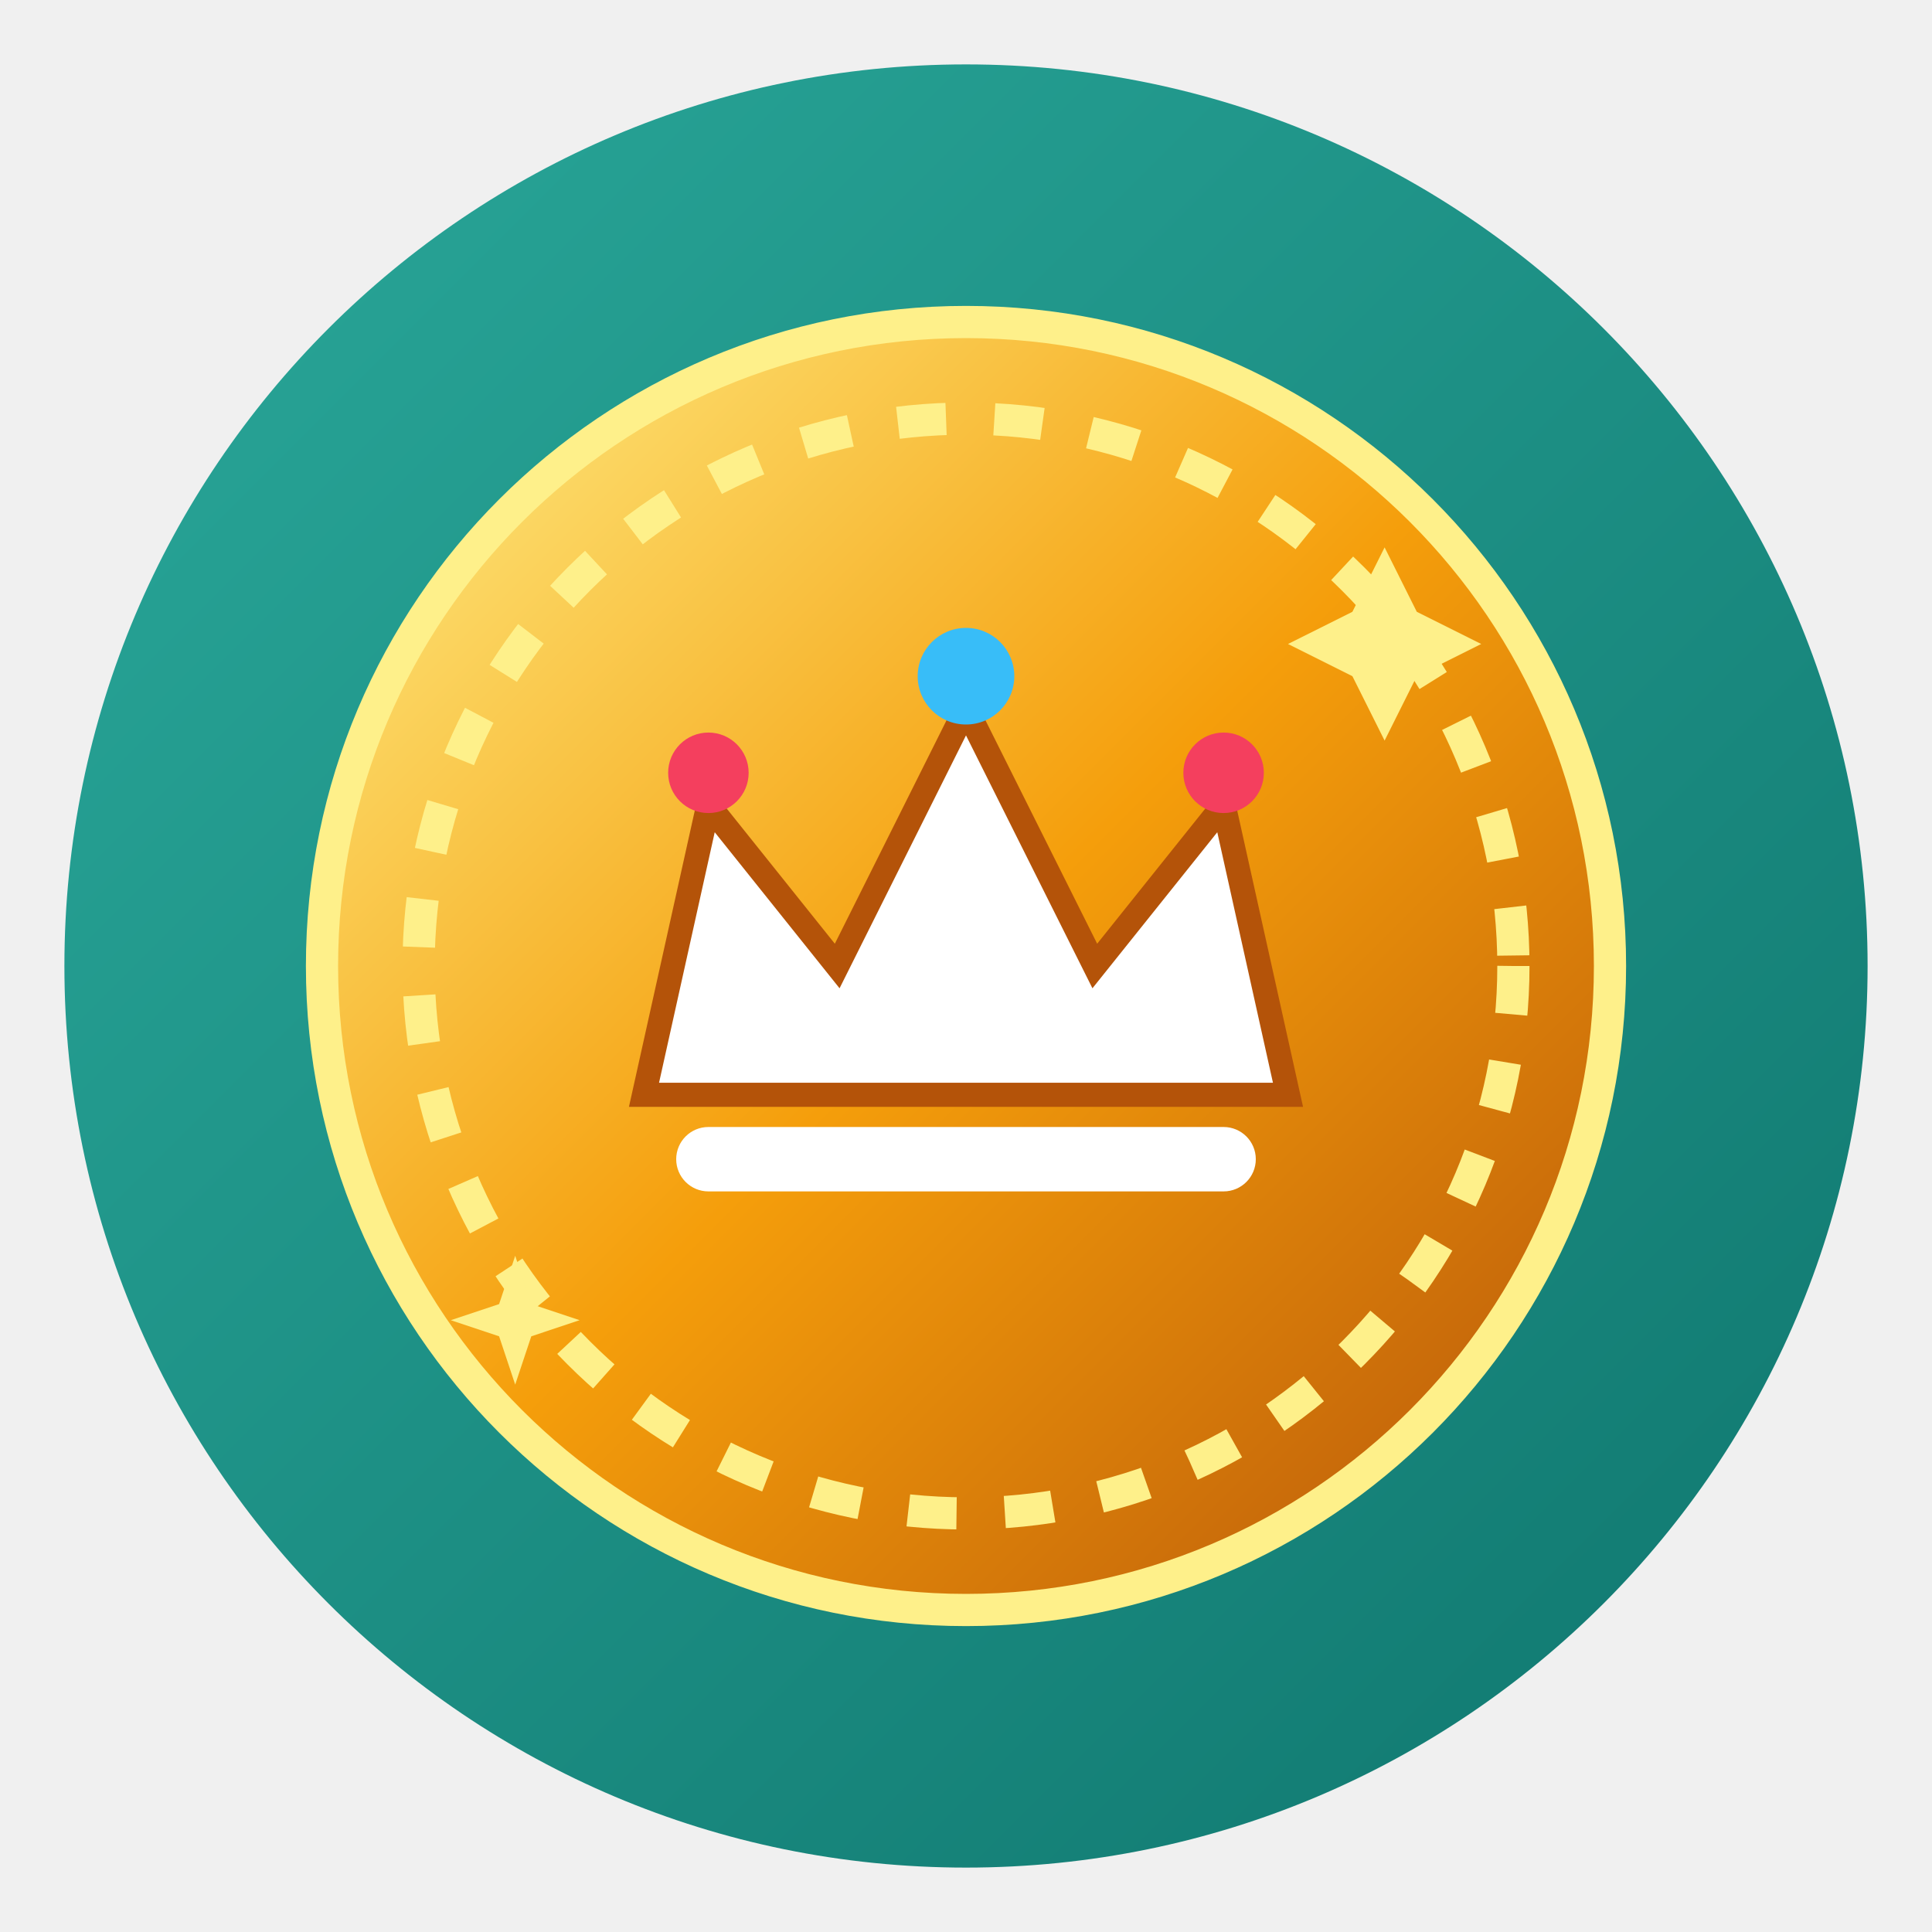
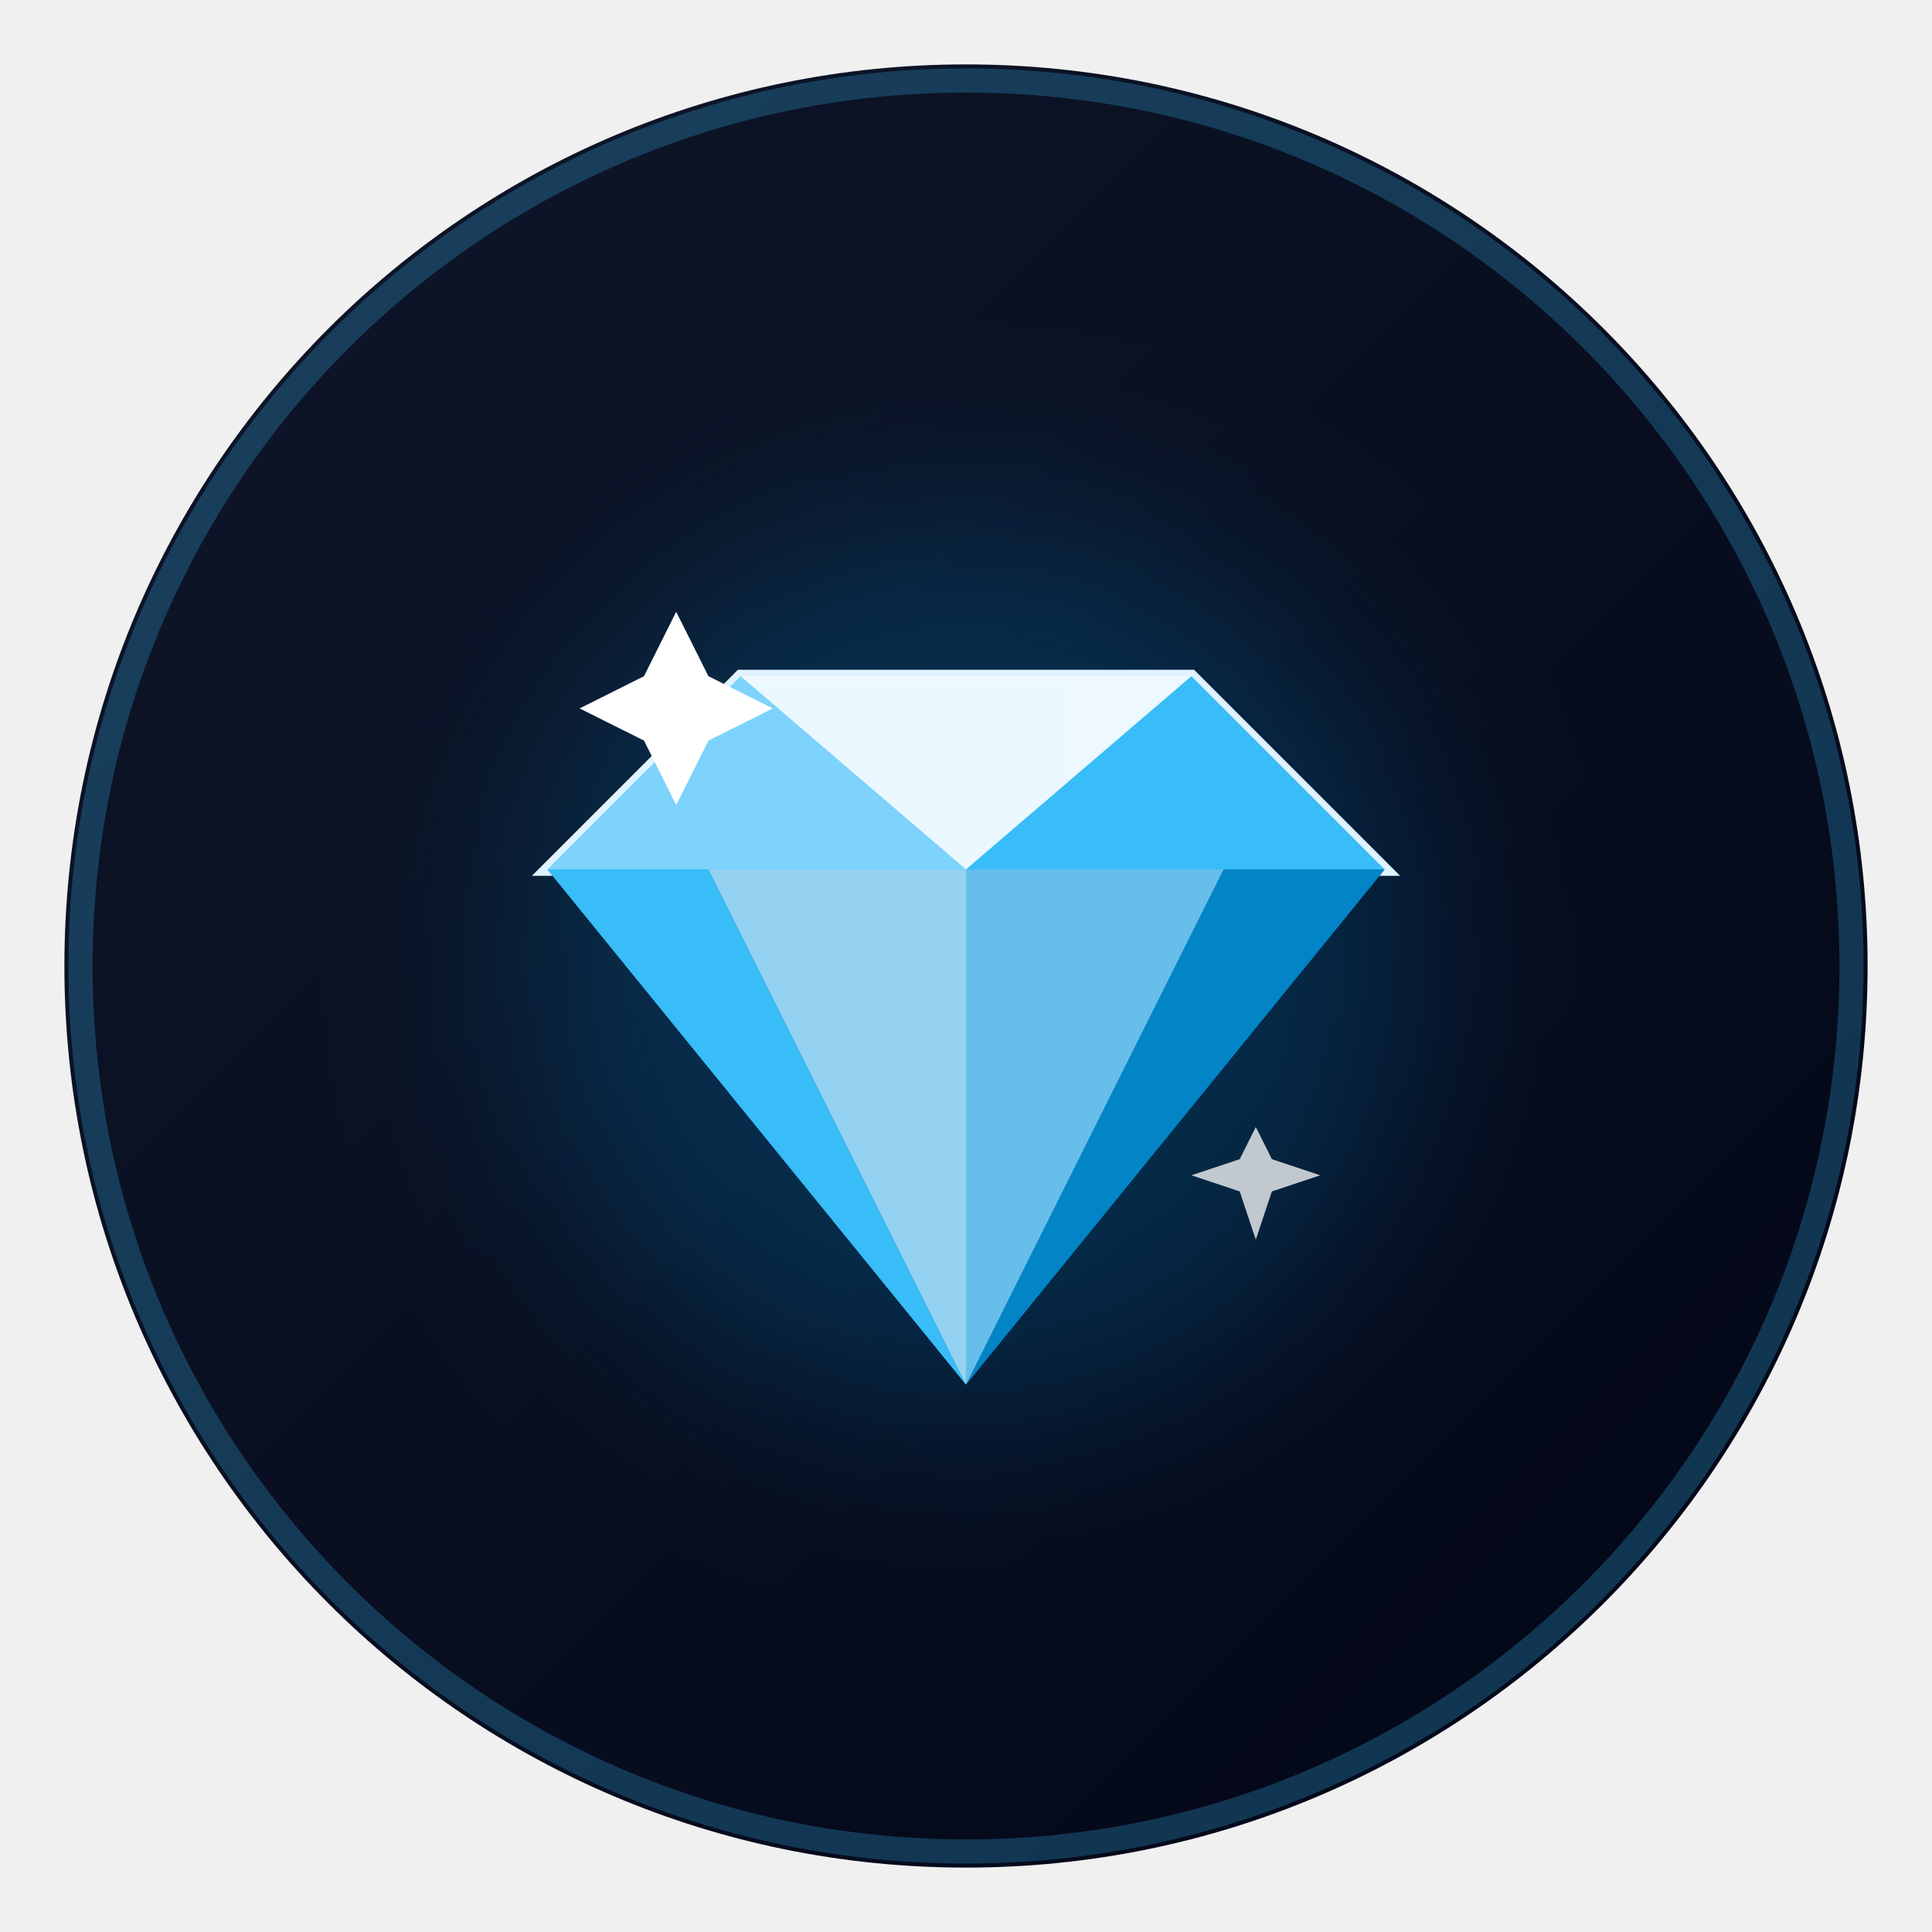
<svg xmlns="http://www.w3.org/2000/svg" viewBox="0 0 120 120" width="120" height="120">
  <defs>
-     <linearGradient id="bg8" x1="0%" y1="0%" x2="100%" y2="100%">
-       <stop offset="0%" stop-color="#2aa89a" />
-       <stop offset="100%" stop-color="#0f766e" />
+     <linearGradient id="fbg8" x1="0%" y1="0%" x2="100%" y2="100%">
+       <stop offset="0%" stop-color="#0f172a" />
+       <stop offset="100%" stop-color="#020617" />
    </linearGradient>
-     <linearGradient id="gold" x1="0%" y1="0%" x2="100%" y2="100%">
-       <stop offset="0%" stop-color="#fef08a" />
-       <stop offset="50%" stop-color="#f59e0b" />
-       <stop offset="100%" stop-color="#b45309" />
+     <linearGradient id="fdia-top" x1="0%" y1="0%" x2="100%" y2="0%">
+       <stop offset="0%" stop-color="#bae6fd" />
+       <stop offset="100%" stop-color="#e0f2fe" />
    </linearGradient>
  </defs>
-   <circle cx="60" cy="60" r="56" fill="url(#bg8)" />
-   <circle cx="60" cy="60" r="40" fill="url(#gold)" stroke="#fef08a" stroke-width="2" />
-   <circle cx="60" cy="60" r="34" fill="none" stroke="#fef08a" stroke-dasharray="3,3" stroke-width="2" />
-   <polygon points="40,68 44,50 52,60 60,44 68,60 76,50 80,68" fill="#ffffff" stroke="#b45309" stroke-width="1.5" />
-   <circle cx="44" cy="48" r="2.5" fill="#f43f5e" />
-   <circle cx="60" cy="42" r="3" fill="#38bdf8" />
-   <circle cx="76" cy="48" r="2.5" fill="#f43f5e" />
-   <rect x="42" y="70" width="36" height="4" rx="2" fill="#ffffff" />
-   <polygon points="86,34 88,38 92,40 88,42 86,46 84,42 80,40 84,38" fill="#fef08a" />
-   <polygon points="32,78 33,81 36,82 33,83 32,86 31,83 28,82 31,81" fill="#fef08a" />
+   <circle cx="60" cy="60" r="56" fill="url(#fbg8)" />
+   <circle cx="60" cy="60" r="55" fill="none" stroke="rgba(56,189,248,0.25)" stroke-width="1.5" />
+   <circle cx="60" cy="60" r="28" fill="#0284c7" opacity="0.25" filter="blur(6px)" />
+   <polygon points="46,42 74,42 86,54 34,54" fill="url(#fdia-top)" stroke="#e0f2fe" stroke-width="0.8" />
+   <polygon points="46,42 60,54 74,42" fill="#f0f9ff" opacity="0.9" />
+   <polygon points="46,42 34,54 60,54" fill="#7dd3fc" />
+   <polygon points="74,42 60,54 86,54" fill="#38bdf8" />
+   <polygon points="34,54 60,54 60,86" fill="#0284c7" />
+   <polygon points="86,54 60,54 60,86" fill="#0369a1" />
+   <polygon points="34,54 44,54 60,86" fill="#38bdf8" />
+   <polygon points="86,54 76,54 60,86" fill="#0284c7" />
+   <polygon points="44,54 60,54 60,86" fill="#bae6fd" opacity="0.8" />
+   <polygon points="76,54 60,54 60,86" fill="#7dd3fc" opacity="0.8" />
+   <polygon points="42,38 44,42 48,44 44,46 42,50 40,46 36,44 40,42" fill="#ffffff" />
+   <polygon points="78,70 79,72 82,73 79,74 78,77 77,74 74,73 77,72" fill="#ffffff" opacity="0.75" />
</svg>
